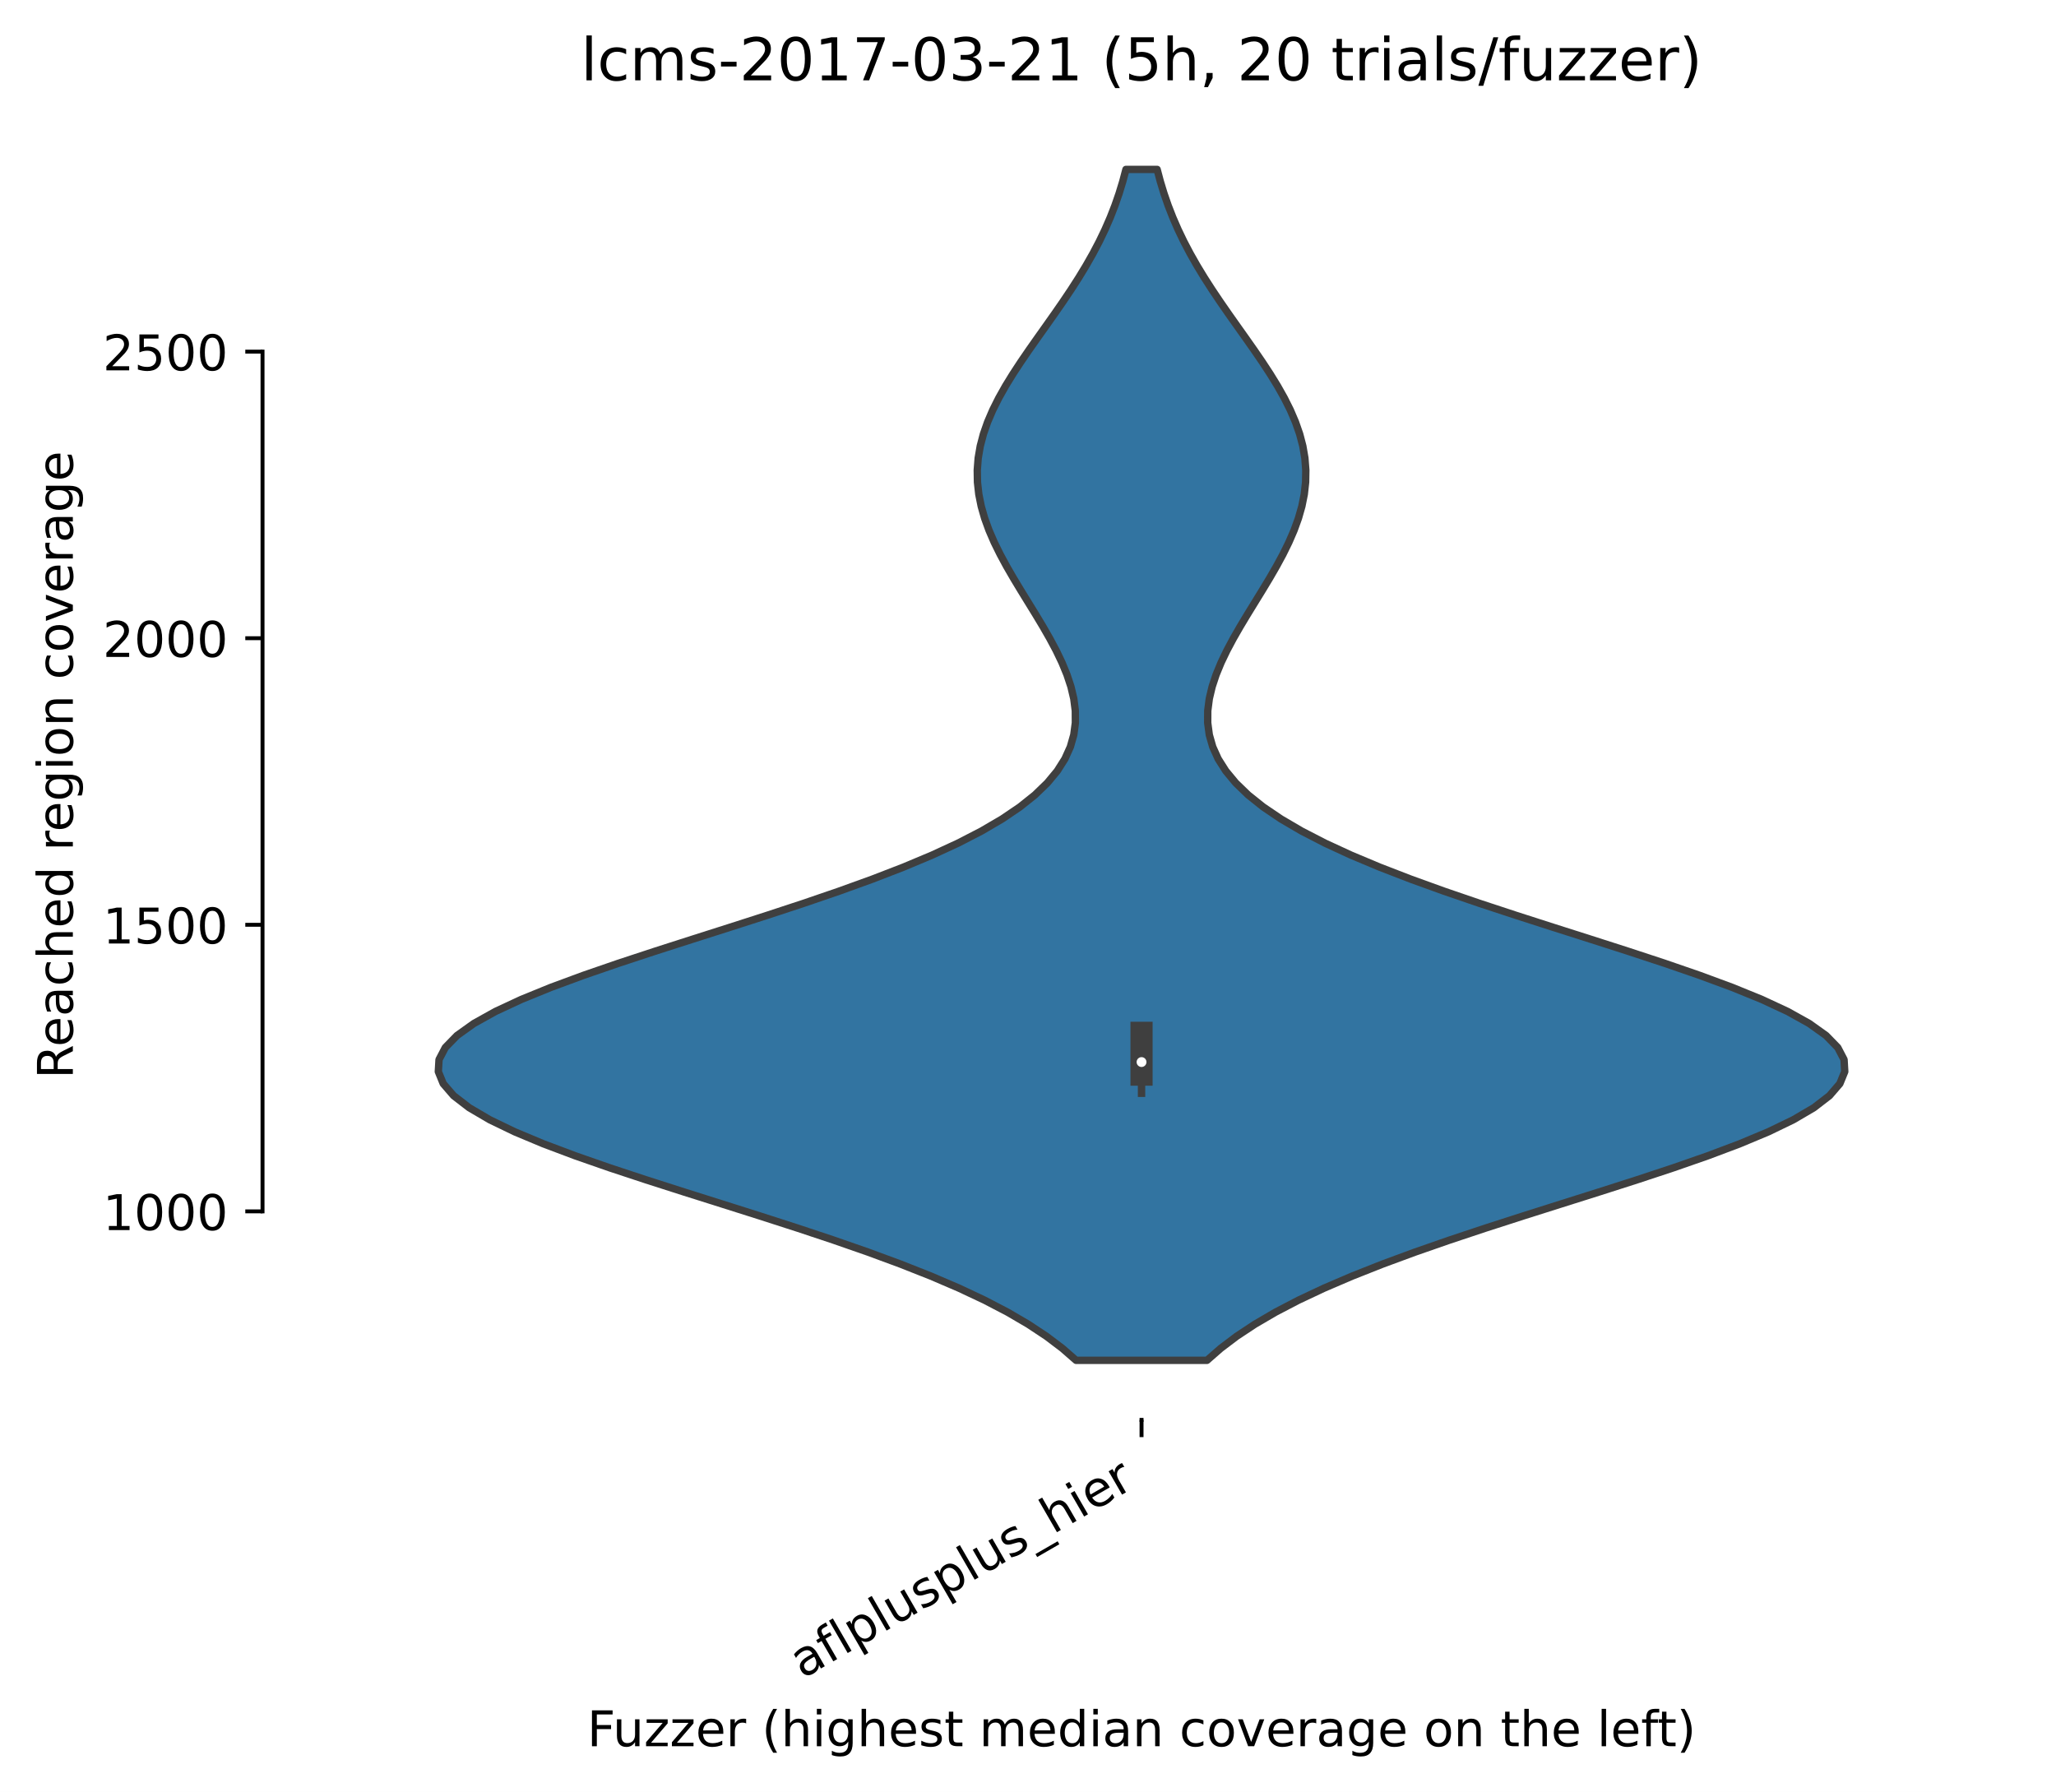
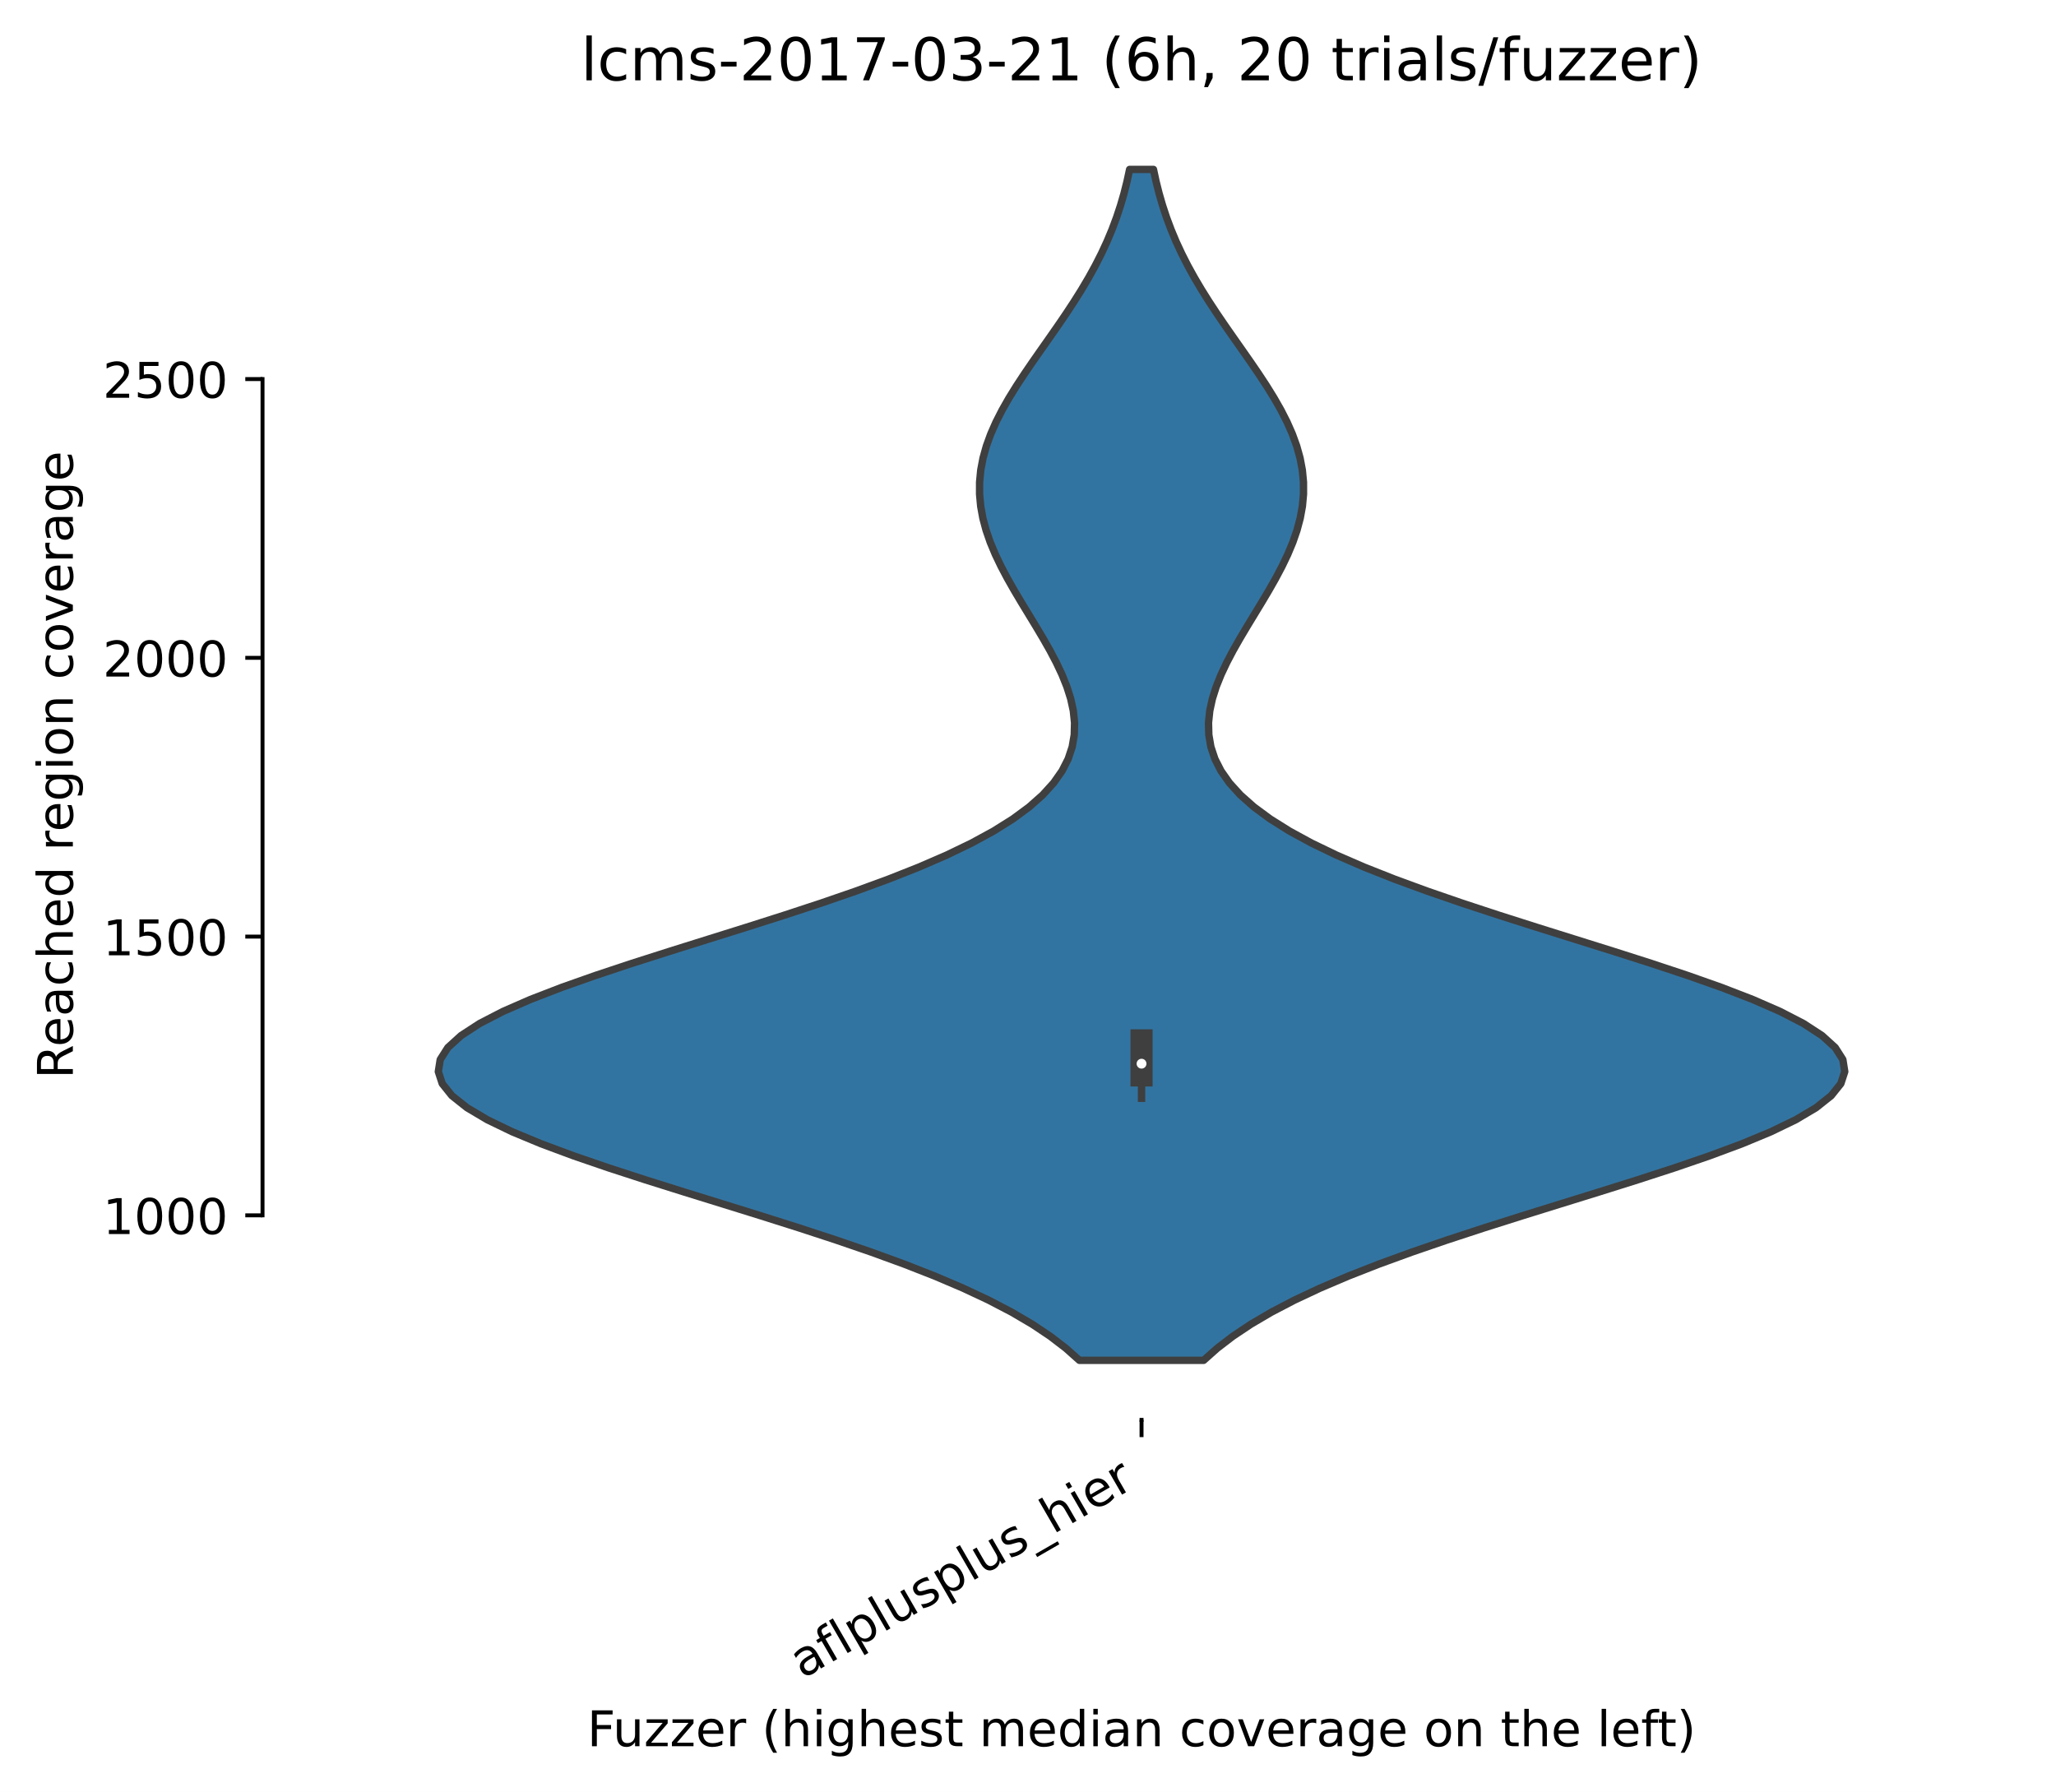
<svg xmlns="http://www.w3.org/2000/svg" xmlns:xlink="http://www.w3.org/1999/xlink" height="364.007pt" version="1.1" viewBox="0 0 417.648 364.007" width="417.648pt">
  <defs>
    <style type="text/css">*{stroke-linecap:butt;stroke-linejoin:round;}</style>
  </defs>
  <g id="figure_1">
    <g id="patch_1">
      <path d="M 0 364.007  L 417.648 364.007  L 417.648 0  L 0 0  z " style="fill:#ffffff;" />
    </g>
    <g id="axes_1">
      <g id="patch_2">
        <path d="M 53.328 288.43  L 410.448 288.43  L 410.448 22.318  L 53.328 22.318  z " style="fill:#ffffff;" />
      </g>
      <g id="PolyCollection_1">
        <defs>
-           <path d="M 245.184 -87.673  L 218.592 -87.673  L 215.795 -90.117  L 212.564 -92.56  L 208.87 -95.004  L 204.688 -97.448  L 200.003 -99.891  L 194.809 -102.335  L 189.113 -104.779  L 182.934 -107.222  L 176.31 -109.666  L 169.292 -112.109  L 161.95 -114.553  L 154.37 -116.997  L 146.652 -119.44  L 138.912 -121.884  L 131.278 -124.328  L 123.884 -126.771  L 116.869 -129.215  L 110.375 -131.659  L 104.536 -134.102  L 99.478 -136.546  L 95.316 -138.989  L 92.144 -141.433  L 90.035 -143.877  L 89.04 -146.32  L 89.182 -148.764  L 90.457 -151.208  L 92.833 -153.651  L 96.255 -156.095  L 100.641 -158.539  L 105.891 -160.982  L 111.886 -163.426  L 118.496 -165.869  L 125.583 -168.313  L 133.003 -170.757  L 140.618 -173.2  L 148.29 -175.644  L 155.892 -178.088  L 163.31 -180.531  L 170.443 -182.975  L 177.204 -185.419  L 183.524 -187.862  L 189.349 -190.306  L 194.642 -192.749  L 199.381 -195.193  L 203.555 -197.637  L 207.166 -200.08  L 210.226 -202.524  L 212.755 -204.968  L 214.778 -207.411  L 216.325 -209.855  L 217.429 -212.299  L 218.125 -214.742  L 218.45 -217.186  L 218.437 -219.629  L 218.124 -222.073  L 217.546 -224.517  L 216.736 -226.96  L 215.728 -229.404  L 214.557 -231.848  L 213.253 -234.291  L 211.851 -236.735  L 210.383 -239.179  L 208.88 -241.622  L 207.376 -244.066  L 205.901 -246.509  L 204.487 -248.953  L 203.165 -251.397  L 201.961 -253.84  L 200.904 -256.284  L 200.016 -258.728  L 199.319 -261.171  L 198.829 -263.615  L 198.559 -266.059  L 198.517 -268.502  L 198.706 -270.946  L 199.125 -273.389  L 199.766 -275.833  L 200.619 -278.277  L 201.667 -280.72  L 202.89 -283.164  L 204.266 -285.608  L 205.768 -288.051  L 207.371 -290.495  L 209.046 -292.939  L 210.764 -295.382  L 212.499 -297.826  L 214.225 -300.269  L 215.92 -302.713  L 217.561 -305.157  L 219.131 -307.6  L 220.616 -310.044  L 222.005 -312.488  L 223.289 -314.931  L 224.464 -317.375  L 225.528 -319.819  L 226.482 -322.262  L 227.329 -324.706  L 228.073 -327.149  L 228.721 -329.593  L 235.055 -329.593  L 235.055 -329.593  L 235.703 -327.149  L 236.447 -324.706  L 237.294 -322.262  L 238.248 -319.819  L 239.312 -317.375  L 240.487 -314.931  L 241.772 -312.488  L 243.16 -310.044  L 244.645 -307.6  L 246.216 -305.157  L 247.857 -302.713  L 249.551 -300.269  L 251.277 -297.826  L 253.012 -295.382  L 254.731 -292.939  L 256.405 -290.495  L 258.008 -288.051  L 259.511 -285.608  L 260.886 -283.164  L 262.11 -280.72  L 263.157 -278.277  L 264.01 -275.833  L 264.651 -273.389  L 265.07 -270.946  L 265.259 -268.502  L 265.217 -266.059  L 264.947 -263.615  L 264.457 -261.171  L 263.76 -258.728  L 262.872 -256.284  L 261.815 -253.84  L 260.612 -251.397  L 259.289 -248.953  L 257.875 -246.509  L 256.4 -244.066  L 254.896 -241.622  L 253.394 -239.179  L 251.925 -236.735  L 250.523 -234.291  L 249.22 -231.848  L 248.048 -229.404  L 247.04 -226.96  L 246.23 -224.517  L 245.652 -222.073  L 245.339 -219.629  L 245.327 -217.186  L 245.651 -214.742  L 246.347 -212.299  L 247.452 -209.855  L 248.999 -207.411  L 251.021 -204.968  L 253.55 -202.524  L 256.61 -200.08  L 260.222 -197.637  L 264.396 -195.193  L 269.134 -192.749  L 274.427 -190.306  L 280.253 -187.862  L 286.572 -185.419  L 293.333 -182.975  L 300.466 -180.531  L 307.884 -178.088  L 315.487 -175.644  L 323.159 -173.2  L 330.773 -170.757  L 338.194 -168.313  L 345.28 -165.869  L 351.89 -163.426  L 357.885 -160.982  L 363.135 -158.539  L 367.521 -156.095  L 370.943 -153.651  L 373.32 -151.208  L 374.594 -148.764  L 374.736 -146.32  L 373.741 -143.877  L 371.633 -141.433  L 368.46 -138.989  L 364.298 -136.546  L 359.241 -134.102  L 353.401 -131.659  L 346.907 -129.215  L 339.892 -126.771  L 332.498 -124.328  L 324.864 -121.884  L 317.124 -119.44  L 309.407 -116.997  L 301.826 -114.553  L 294.484 -112.109  L 287.466 -109.666  L 280.842 -107.222  L 274.664 -104.779  L 268.967 -102.335  L 263.773 -99.891  L 259.088 -97.448  L 254.906 -95.004  L 251.212 -92.56  L 247.982 -90.117  L 245.184 -87.673  z " id="mef8f9fc254" style="stroke:#3f3f3f;stroke-width:1.5;" />
+           <path d="M 244.507 -87.673  L 219.27 -87.673  L 216.527 -90.117  L 213.344 -92.56  L 209.686 -95.004  L 205.526 -97.448  L 200.846 -99.891  L 195.638 -102.335  L 189.906 -104.779  L 183.67 -107.222  L 176.966 -109.666  L 169.848 -112.109  L 162.387 -114.553  L 154.672 -116.997  L 146.812 -119.44  L 138.926 -121.884  L 131.15 -124.328  L 123.627 -126.771  L 116.504 -129.215  L 109.93 -131.659  L 104.047 -134.102  L 98.989 -136.546  L 94.873 -138.989  L 91.798 -141.433  L 89.837 -143.877  L 89.04 -146.32  L 89.425 -148.764  L 90.983 -151.208  L 93.673 -153.651  L 97.43 -156.095  L 102.163 -158.539  L 107.758 -160.982  L 114.085 -163.426  L 121.005 -165.869  L 128.366 -168.313  L 136.02 -170.757  L 143.817 -173.2  L 151.619 -175.644  L 159.294 -178.088  L 166.726 -180.531  L 173.817 -182.975  L 180.482 -185.419  L 186.657 -187.862  L 192.295 -190.306  L 197.363 -192.749  L 201.846 -195.193  L 205.742 -197.637  L 209.058 -200.08  L 211.813 -202.524  L 214.032 -204.968  L 215.747 -207.411  L 216.992 -209.855  L 217.804 -212.299  L 218.221 -214.742  L 218.283 -217.186  L 218.028 -219.629  L 217.494 -222.073  L 216.718 -224.517  L 215.736 -226.96  L 214.584 -229.404  L 213.298 -231.848  L 211.911 -234.291  L 210.458 -236.735  L 208.972 -239.179  L 207.486 -241.622  L 206.033 -244.066  L 204.645 -246.509  L 203.352 -248.953  L 202.182 -251.397  L 201.161 -253.84  L 200.314 -256.284  L 199.659 -258.728  L 199.214 -261.171  L 198.989 -263.615  L 198.992 -266.059  L 199.225 -268.502  L 199.686 -270.946  L 200.366 -273.389  L 201.252 -275.833  L 202.329 -278.277  L 203.576 -280.72  L 204.968 -283.164  L 206.481 -285.608  L 208.087 -288.051  L 209.757 -290.495  L 211.465 -292.939  L 213.183 -295.382  L 214.887 -297.826  L 216.553 -300.269  L 218.162 -302.713  L 219.696 -305.157  L 221.143 -307.6  L 222.491 -310.044  L 223.734 -312.488  L 224.868 -314.931  L 225.892 -317.375  L 226.806 -319.819  L 227.615 -322.262  L 228.324 -324.706  L 228.938 -327.149  L 229.466 -329.593  L 234.31 -329.593  L 234.31 -329.593  L 234.838 -327.149  L 235.453 -324.706  L 236.161 -322.262  L 236.97 -319.819  L 237.885 -317.375  L 238.908 -314.931  L 240.042 -312.488  L 241.285 -310.044  L 242.633 -307.6  L 244.08 -305.157  L 245.614 -302.713  L 247.223 -300.269  L 248.889 -297.826  L 250.593 -295.382  L 252.311 -292.939  L 254.019 -290.495  L 255.69 -288.051  L 257.295 -285.608  L 258.808 -283.164  L 260.201 -280.72  L 261.447 -278.277  L 262.524 -275.833  L 263.411 -273.389  L 264.091 -270.946  L 264.551 -268.502  L 264.784 -266.059  L 264.787 -263.615  L 264.563 -261.171  L 264.117 -258.728  L 263.462 -256.284  L 262.615 -253.84  L 261.594 -251.397  L 260.424 -248.953  L 259.131 -246.509  L 257.743 -244.066  L 256.29 -241.622  L 254.805 -239.179  L 253.319 -236.735  L 251.865 -234.291  L 250.478 -231.848  L 249.192 -229.404  L 248.04 -226.96  L 247.058 -224.517  L 246.282 -222.073  L 245.748 -219.629  L 245.493 -217.186  L 245.555 -214.742  L 245.972 -212.299  L 246.784 -209.855  L 248.029 -207.411  L 249.744 -204.968  L 251.963 -202.524  L 254.718 -200.08  L 258.034 -197.637  L 261.93 -195.193  L 266.413 -192.749  L 271.481 -190.306  L 277.119 -187.862  L 283.294 -185.419  L 289.96 -182.975  L 297.05 -180.531  L 304.483 -178.088  L 312.158 -175.644  L 319.959 -173.2  L 327.756 -170.757  L 335.41 -168.313  L 342.772 -165.869  L 349.691 -163.426  L 356.019 -160.982  L 361.614 -158.539  L 366.346 -156.095  L 370.103 -153.651  L 372.794 -151.208  L 374.351 -148.764  L 374.736 -146.32  L 373.939 -143.877  L 371.978 -141.433  L 368.903 -138.989  L 364.787 -136.546  L 359.729 -134.102  L 353.846 -131.659  L 347.272 -129.215  L 340.149 -126.771  L 332.626 -124.328  L 324.85 -121.884  L 316.965 -119.44  L 309.104 -116.997  L 301.39 -114.553  L 293.929 -112.109  L 286.81 -109.666  L 280.106 -107.222  L 273.871 -104.779  L 268.139 -102.335  L 262.93 -99.891  L 258.25 -97.448  L 254.091 -95.004  L 250.433 -92.56  L 247.249 -90.117  L 244.507 -87.673  z " id="mc2f6740441" style="stroke:#3f3f3f;stroke-width:1.5;" />
        </defs>
-         <g clip-path="url(#pdbff947a57)">
-           <use style="fill:#3274a1;stroke:#3f3f3f;stroke-width:1.5;" x="0" xlink:href="#mef8f9fc254" y="364.007" />
+         <g clip-path="url(#p4bf024d9c6)">
+           <use style="fill:#3274a1;stroke:#3f3f3f;stroke-width:1.5;" x="0" xlink:href="#mc2f6740441" y="364.007" />
        </g>
      </g>
      <g id="matplotlib.axis_1">
        <g id="xtick_1">
          <g id="line2d_1">
            <defs>
-               <path d="M 0 0  L 0 3.5  " id="ma7eb668783" style="stroke:#000000;stroke-width:0.8;" />
+               <path d="M 0 0  L 0 3.5  " id="mfd5c49f288" style="stroke:#000000;stroke-width:0.8;" />
            </defs>
            <g>
-               <use style="stroke:#000000;stroke-width:0.8;" x="231.888" xlink:href="#ma7eb668783" y="288.43" />
+               <use style="stroke:#000000;stroke-width:0.8;" x="231.888" xlink:href="#mfd5c49f288" y="288.43" />
            </g>
          </g>
          <g id="text_1">
            <g transform="translate(163.0266 341.0871)rotate(-30)scale(0.1 -0.1)">
              <defs>
                <path d="M 34.281 27.484  Q 23.391 27.484 19.188 25  Q 14.984 22.516 14.984 16.5  Q 14.984 11.719 18.141 8.906  Q 21.297 6.109 26.703 6.109  Q 34.188 6.109 38.703 11.406  Q 43.219 16.703 43.219 25.484  L 43.219 27.484  z M 52.203 31.203  L 52.203 0  L 43.219 0  L 43.219 8.297  Q 40.141 3.328 35.547 0.953  Q 30.953 -1.422 24.312 -1.422  Q 15.922 -1.422 10.953 3.297  Q 6 8.016 6 15.922  Q 6 25.141 12.172 29.828  Q 18.359 34.516 30.609 34.516  L 43.219 34.516  L 43.219 35.406  Q 43.219 41.609 39.141 45  Q 35.062 48.391 27.688 48.391  Q 23 48.391 18.547 47.266  Q 14.109 46.141 10.016 43.891  L 10.016 52.203  Q 14.938 54.109 19.578 55.047  Q 24.219 56 28.609 56  Q 40.484 56 46.344 49.844  Q 52.203 43.703 52.203 31.203  z " id="DejaVuSans-97" />
                <path d="M 37.109 75.984  L 37.109 68.5  L 28.516 68.5  Q 23.688 68.5 21.797 66.547  Q 19.922 64.594 19.922 59.516  L 19.922 54.688  L 34.719 54.688  L 34.719 47.703  L 19.922 47.703  L 19.922 0  L 10.891 0  L 10.891 47.703  L 2.297 47.703  L 2.297 54.688  L 10.891 54.688  L 10.891 58.5  Q 10.891 67.625 15.141 71.797  Q 19.391 75.984 28.609 75.984  z " id="DejaVuSans-102" />
                <path d="M 9.422 75.984  L 18.406 75.984  L 18.406 0  L 9.422 0  z " id="DejaVuSans-108" />
                <path d="M 18.109 8.203  L 18.109 -20.797  L 9.078 -20.797  L 9.078 54.688  L 18.109 54.688  L 18.109 46.391  Q 20.953 51.266 25.266 53.625  Q 29.594 56 35.594 56  Q 45.562 56 51.781 48.094  Q 58.016 40.188 58.016 27.297  Q 58.016 14.406 51.781 6.484  Q 45.562 -1.422 35.594 -1.422  Q 29.594 -1.422 25.266 0.953  Q 20.953 3.328 18.109 8.203  z M 48.688 27.297  Q 48.688 37.203 44.609 42.844  Q 40.531 48.484 33.406 48.484  Q 26.266 48.484 22.188 42.844  Q 18.109 37.203 18.109 27.297  Q 18.109 17.391 22.188 11.75  Q 26.266 6.109 33.406 6.109  Q 40.531 6.109 44.609 11.75  Q 48.688 17.391 48.688 27.297  z " id="DejaVuSans-112" />
                <path d="M 8.5 21.578  L 8.5 54.688  L 17.484 54.688  L 17.484 21.922  Q 17.484 14.156 20.5 10.266  Q 23.531 6.391 29.594 6.391  Q 36.859 6.391 41.078 11.031  Q 45.312 15.672 45.312 23.688  L 45.312 54.688  L 54.297 54.688  L 54.297 0  L 45.312 0  L 45.312 8.406  Q 42.047 3.422 37.719 1  Q 33.406 -1.422 27.688 -1.422  Q 18.266 -1.422 13.375 4.438  Q 8.5 10.297 8.5 21.578  z M 31.109 56  z " id="DejaVuSans-117" />
                <path d="M 44.281 53.078  L 44.281 44.578  Q 40.484 46.531 36.375 47.5  Q 32.281 48.484 27.875 48.484  Q 21.188 48.484 17.844 46.438  Q 14.5 44.391 14.5 40.281  Q 14.5 37.156 16.891 35.375  Q 19.281 33.594 26.516 31.984  L 29.594 31.297  Q 39.156 29.25 43.188 25.516  Q 47.219 21.781 47.219 15.094  Q 47.219 7.469 41.188 3.016  Q 35.156 -1.422 24.609 -1.422  Q 20.219 -1.422 15.453 -0.562  Q 10.688 0.297 5.422 2  L 5.422 11.281  Q 10.406 8.688 15.234 7.391  Q 20.062 6.109 24.812 6.109  Q 31.156 6.109 34.562 8.281  Q 37.984 10.453 37.984 14.406  Q 37.984 18.062 35.516 20.016  Q 33.062 21.969 24.703 23.781  L 21.578 24.516  Q 13.234 26.266 9.516 29.906  Q 5.812 33.547 5.812 39.891  Q 5.812 47.609 11.281 51.797  Q 16.75 56 26.812 56  Q 31.781 56 36.172 55.266  Q 40.578 54.547 44.281 53.078  z " id="DejaVuSans-115" />
                <path d="M 50.984 -16.609  L 50.984 -23.578  L -0.984 -23.578  L -0.984 -16.609  z " id="DejaVuSans-95" />
                <path d="M 54.891 33.016  L 54.891 0  L 45.906 0  L 45.906 32.719  Q 45.906 40.484 42.875 44.328  Q 39.844 48.188 33.797 48.188  Q 26.516 48.188 22.312 43.547  Q 18.109 38.922 18.109 30.906  L 18.109 0  L 9.078 0  L 9.078 75.984  L 18.109 75.984  L 18.109 46.188  Q 21.344 51.125 25.703 53.562  Q 30.078 56 35.797 56  Q 45.219 56 50.047 50.172  Q 54.891 44.344 54.891 33.016  z " id="DejaVuSans-104" />
                <path d="M 9.422 54.688  L 18.406 54.688  L 18.406 0  L 9.422 0  z M 9.422 75.984  L 18.406 75.984  L 18.406 64.594  L 9.422 64.594  z " id="DejaVuSans-105" />
                <path d="M 56.203 29.594  L 56.203 25.203  L 14.891 25.203  Q 15.484 15.922 20.484 11.062  Q 25.484 6.203 34.422 6.203  Q 39.594 6.203 44.453 7.469  Q 49.312 8.734 54.109 11.281  L 54.109 2.781  Q 49.266 0.734 44.188 -0.344  Q 39.109 -1.422 33.891 -1.422  Q 20.797 -1.422 13.156 6.188  Q 5.516 13.812 5.516 26.812  Q 5.516 40.234 12.766 48.109  Q 20.016 56 32.328 56  Q 43.359 56 49.781 48.891  Q 56.203 41.797 56.203 29.594  z M 47.219 32.234  Q 47.125 39.594 43.094 43.984  Q 39.062 48.391 32.422 48.391  Q 24.906 48.391 20.391 44.141  Q 15.875 39.891 15.188 32.172  z " id="DejaVuSans-101" />
                <path d="M 41.109 46.297  Q 39.594 47.172 37.812 47.578  Q 36.031 48 33.891 48  Q 26.266 48 22.188 43.047  Q 18.109 38.094 18.109 28.812  L 18.109 0  L 9.078 0  L 9.078 54.688  L 18.109 54.688  L 18.109 46.188  Q 20.953 51.172 25.484 53.578  Q 30.031 56 36.531 56  Q 37.453 56 38.578 55.875  Q 39.703 55.766 41.062 55.516  z " id="DejaVuSans-114" />
              </defs>
              <use xlink:href="#DejaVuSans-97" />
              <use x="61.279" xlink:href="#DejaVuSans-102" />
              <use x="96.484" xlink:href="#DejaVuSans-108" />
              <use x="124.268" xlink:href="#DejaVuSans-112" />
              <use x="187.744" xlink:href="#DejaVuSans-108" />
              <use x="215.527" xlink:href="#DejaVuSans-117" />
              <use x="278.906" xlink:href="#DejaVuSans-115" />
              <use x="331.006" xlink:href="#DejaVuSans-112" />
              <use x="394.482" xlink:href="#DejaVuSans-108" />
              <use x="422.266" xlink:href="#DejaVuSans-117" />
              <use x="485.645" xlink:href="#DejaVuSans-115" />
              <use x="537.744" xlink:href="#DejaVuSans-95" />
              <use x="587.744" xlink:href="#DejaVuSans-104" />
              <use x="651.123" xlink:href="#DejaVuSans-105" />
              <use x="678.906" xlink:href="#DejaVuSans-101" />
              <use x="740.43" xlink:href="#DejaVuSans-114" />
            </g>
          </g>
        </g>
        <g id="text_2">
          <g transform="translate(119.2702 354.7275)scale(0.1 -0.1)">
            <defs>
              <path d="M 9.812 72.906  L 51.703 72.906  L 51.703 64.594  L 19.672 64.594  L 19.672 43.109  L 48.578 43.109  L 48.578 34.812  L 19.672 34.812  L 19.672 0  L 9.812 0  z " id="DejaVuSans-70" />
              <path d="M 5.516 54.688  L 48.188 54.688  L 48.188 46.484  L 14.406 7.172  L 48.188 7.172  L 48.188 0  L 4.297 0  L 4.297 8.203  L 38.094 47.516  L 5.516 47.516  z " id="DejaVuSans-122" />
              <path id="DejaVuSans-32" />
              <path d="M 31 75.875  Q 24.469 64.656 21.281 53.656  Q 18.109 42.672 18.109 31.391  Q 18.109 20.125 21.312 9.062  Q 24.516 -2 31 -13.188  L 23.188 -13.188  Q 15.875 -1.703 12.234 9.375  Q 8.594 20.453 8.594 31.391  Q 8.594 42.281 12.203 53.312  Q 15.828 64.359 23.188 75.875  z " id="DejaVuSans-40" />
              <path d="M 45.406 27.984  Q 45.406 37.75 41.375 43.109  Q 37.359 48.484 30.078 48.484  Q 22.859 48.484 18.828 43.109  Q 14.797 37.75 14.797 27.984  Q 14.797 18.266 18.828 12.891  Q 22.859 7.516 30.078 7.516  Q 37.359 7.516 41.375 12.891  Q 45.406 18.266 45.406 27.984  z M 54.391 6.781  Q 54.391 -7.172 48.188 -13.984  Q 42 -20.797 29.203 -20.797  Q 24.469 -20.797 20.266 -20.094  Q 16.062 -19.391 12.109 -17.922  L 12.109 -9.188  Q 16.062 -11.328 19.922 -12.344  Q 23.781 -13.375 27.781 -13.375  Q 36.625 -13.375 41.016 -8.766  Q 45.406 -4.156 45.406 5.172  L 45.406 9.625  Q 42.625 4.781 38.281 2.391  Q 33.938 0 27.875 0  Q 17.828 0 11.672 7.656  Q 5.516 15.328 5.516 27.984  Q 5.516 40.672 11.672 48.328  Q 17.828 56 27.875 56  Q 33.938 56 38.281 53.609  Q 42.625 51.219 45.406 46.391  L 45.406 54.688  L 54.391 54.688  z " id="DejaVuSans-103" />
              <path d="M 18.312 70.219  L 18.312 54.688  L 36.812 54.688  L 36.812 47.703  L 18.312 47.703  L 18.312 18.016  Q 18.312 11.328 20.141 9.422  Q 21.969 7.516 27.594 7.516  L 36.812 7.516  L 36.812 0  L 27.594 0  Q 17.188 0 13.234 3.875  Q 9.281 7.766 9.281 18.016  L 9.281 47.703  L 2.688 47.703  L 2.688 54.688  L 9.281 54.688  L 9.281 70.219  z " id="DejaVuSans-116" />
              <path d="M 52 44.188  Q 55.375 50.25 60.062 53.125  Q 64.75 56 71.094 56  Q 79.641 56 84.281 50.016  Q 88.922 44.047 88.922 33.016  L 88.922 0  L 79.891 0  L 79.891 32.719  Q 79.891 40.578 77.094 44.375  Q 74.312 48.188 68.609 48.188  Q 61.625 48.188 57.562 43.547  Q 53.516 38.922 53.516 30.906  L 53.516 0  L 44.484 0  L 44.484 32.719  Q 44.484 40.625 41.703 44.406  Q 38.922 48.188 33.109 48.188  Q 26.219 48.188 22.156 43.531  Q 18.109 38.875 18.109 30.906  L 18.109 0  L 9.078 0  L 9.078 54.688  L 18.109 54.688  L 18.109 46.188  Q 21.188 51.219 25.484 53.609  Q 29.781 56 35.688 56  Q 41.656 56 45.828 52.969  Q 50 49.953 52 44.188  z " id="DejaVuSans-109" />
              <path d="M 45.406 46.391  L 45.406 75.984  L 54.391 75.984  L 54.391 0  L 45.406 0  L 45.406 8.203  Q 42.578 3.328 38.25 0.953  Q 33.938 -1.422 27.875 -1.422  Q 17.969 -1.422 11.734 6.484  Q 5.516 14.406 5.516 27.297  Q 5.516 40.188 11.734 48.094  Q 17.969 56 27.875 56  Q 33.938 56 38.25 53.625  Q 42.578 51.266 45.406 46.391  z M 14.797 27.297  Q 14.797 17.391 18.875 11.75  Q 22.953 6.109 30.078 6.109  Q 37.203 6.109 41.297 11.75  Q 45.406 17.391 45.406 27.297  Q 45.406 37.203 41.297 42.844  Q 37.203 48.484 30.078 48.484  Q 22.953 48.484 18.875 42.844  Q 14.797 37.203 14.797 27.297  z " id="DejaVuSans-100" />
              <path d="M 54.891 33.016  L 54.891 0  L 45.906 0  L 45.906 32.719  Q 45.906 40.484 42.875 44.328  Q 39.844 48.188 33.797 48.188  Q 26.516 48.188 22.312 43.547  Q 18.109 38.922 18.109 30.906  L 18.109 0  L 9.078 0  L 9.078 54.688  L 18.109 54.688  L 18.109 46.188  Q 21.344 51.125 25.703 53.562  Q 30.078 56 35.797 56  Q 45.219 56 50.047 50.172  Q 54.891 44.344 54.891 33.016  z " id="DejaVuSans-110" />
              <path d="M 48.781 52.594  L 48.781 44.188  Q 44.969 46.297 41.141 47.344  Q 37.312 48.391 33.406 48.391  Q 24.656 48.391 19.812 42.844  Q 14.984 37.312 14.984 27.297  Q 14.984 17.281 19.812 11.734  Q 24.656 6.203 33.406 6.203  Q 37.312 6.203 41.141 7.25  Q 44.969 8.297 48.781 10.406  L 48.781 2.094  Q 45.016 0.344 40.984 -0.531  Q 36.969 -1.422 32.422 -1.422  Q 20.062 -1.422 12.781 6.344  Q 5.516 14.109 5.516 27.297  Q 5.516 40.672 12.859 48.328  Q 20.219 56 33.016 56  Q 37.156 56 41.109 55.141  Q 45.062 54.297 48.781 52.594  z " id="DejaVuSans-99" />
              <path d="M 30.609 48.391  Q 23.391 48.391 19.188 42.75  Q 14.984 37.109 14.984 27.297  Q 14.984 17.484 19.156 11.844  Q 23.344 6.203 30.609 6.203  Q 37.797 6.203 41.984 11.859  Q 46.188 17.531 46.188 27.297  Q 46.188 37.016 41.984 42.703  Q 37.797 48.391 30.609 48.391  z M 30.609 56  Q 42.328 56 49.016 48.375  Q 55.719 40.766 55.719 27.297  Q 55.719 13.875 49.016 6.219  Q 42.328 -1.422 30.609 -1.422  Q 18.844 -1.422 12.172 6.219  Q 5.516 13.875 5.516 27.297  Q 5.516 40.766 12.172 48.375  Q 18.844 56 30.609 56  z " id="DejaVuSans-111" />
              <path d="M 2.984 54.688  L 12.5 54.688  L 29.594 8.797  L 46.688 54.688  L 56.203 54.688  L 35.688 0  L 23.484 0  z " id="DejaVuSans-118" />
              <path d="M 8.016 75.875  L 15.828 75.875  Q 23.141 64.359 26.781 53.312  Q 30.422 42.281 30.422 31.391  Q 30.422 20.453 26.781 9.375  Q 23.141 -1.703 15.828 -13.188  L 8.016 -13.188  Q 14.5 -2 17.703 9.062  Q 20.906 20.125 20.906 31.391  Q 20.906 42.672 17.703 53.656  Q 14.5 64.656 8.016 75.875  z " id="DejaVuSans-41" />
            </defs>
            <use xlink:href="#DejaVuSans-70" />
            <use x="52.02" xlink:href="#DejaVuSans-117" />
            <use x="115.398" xlink:href="#DejaVuSans-122" />
            <use x="167.889" xlink:href="#DejaVuSans-122" />
            <use x="220.379" xlink:href="#DejaVuSans-101" />
            <use x="281.902" xlink:href="#DejaVuSans-114" />
            <use x="323.016" xlink:href="#DejaVuSans-32" />
            <use x="354.803" xlink:href="#DejaVuSans-40" />
            <use x="393.816" xlink:href="#DejaVuSans-104" />
            <use x="457.195" xlink:href="#DejaVuSans-105" />
            <use x="484.979" xlink:href="#DejaVuSans-103" />
            <use x="548.455" xlink:href="#DejaVuSans-104" />
            <use x="611.834" xlink:href="#DejaVuSans-101" />
            <use x="673.357" xlink:href="#DejaVuSans-115" />
            <use x="725.457" xlink:href="#DejaVuSans-116" />
            <use x="764.666" xlink:href="#DejaVuSans-32" />
            <use x="796.453" xlink:href="#DejaVuSans-109" />
            <use x="893.865" xlink:href="#DejaVuSans-101" />
            <use x="955.389" xlink:href="#DejaVuSans-100" />
            <use x="1018.865" xlink:href="#DejaVuSans-105" />
            <use x="1046.648" xlink:href="#DejaVuSans-97" />
            <use x="1107.928" xlink:href="#DejaVuSans-110" />
            <use x="1171.307" xlink:href="#DejaVuSans-32" />
            <use x="1203.094" xlink:href="#DejaVuSans-99" />
            <use x="1258.074" xlink:href="#DejaVuSans-111" />
            <use x="1319.256" xlink:href="#DejaVuSans-118" />
            <use x="1378.436" xlink:href="#DejaVuSans-101" />
            <use x="1439.959" xlink:href="#DejaVuSans-114" />
            <use x="1481.072" xlink:href="#DejaVuSans-97" />
            <use x="1542.352" xlink:href="#DejaVuSans-103" />
            <use x="1605.828" xlink:href="#DejaVuSans-101" />
            <use x="1667.352" xlink:href="#DejaVuSans-32" />
            <use x="1699.139" xlink:href="#DejaVuSans-111" />
            <use x="1760.32" xlink:href="#DejaVuSans-110" />
            <use x="1823.699" xlink:href="#DejaVuSans-32" />
            <use x="1855.486" xlink:href="#DejaVuSans-116" />
            <use x="1894.695" xlink:href="#DejaVuSans-104" />
            <use x="1958.074" xlink:href="#DejaVuSans-101" />
            <use x="2019.598" xlink:href="#DejaVuSans-32" />
            <use x="2051.385" xlink:href="#DejaVuSans-108" />
            <use x="2079.168" xlink:href="#DejaVuSans-101" />
            <use x="2140.691" xlink:href="#DejaVuSans-102" />
            <use x="2174.146" xlink:href="#DejaVuSans-116" />
            <use x="2213.355" xlink:href="#DejaVuSans-41" />
          </g>
        </g>
      </g>
      <g id="matplotlib.axis_2">
        <g id="ytick_1">
          <g id="line2d_2">
            <defs>
-               <path d="M 0 0  L -3.5 0  " id="m888f1e509d" style="stroke:#000000;stroke-width:0.8;" />
+               <path d="M 0 0  L -3.5 0  " id="mb2707923ad" style="stroke:#000000;stroke-width:0.8;" />
            </defs>
            <g>
-               <use style="stroke:#000000;stroke-width:0.8;" x="53.328" xlink:href="#m888f1e509d" y="246.073" />
+               <use style="stroke:#000000;stroke-width:0.8;" x="53.328" xlink:href="#mb2707923ad" y="246.878" />
            </g>
          </g>
          <g id="text_3">
-             <g transform="translate(20.87813 249.8719)scale(0.1 -0.1)">
+             <g transform="translate(20.87813 250.6774)scale(0.1 -0.1)">
              <defs>
                <path d="M 12.406 8.297  L 28.516 8.297  L 28.516 63.922  L 10.984 60.406  L 10.984 69.391  L 28.422 72.906  L 38.281 72.906  L 38.281 8.297  L 54.391 8.297  L 54.391 0  L 12.406 0  z " id="DejaVuSans-49" />
                <path d="M 31.781 66.406  Q 24.172 66.406 20.328 58.906  Q 16.5 51.422 16.5 36.375  Q 16.5 21.391 20.328 13.891  Q 24.172 6.391 31.781 6.391  Q 39.453 6.391 43.281 13.891  Q 47.125 21.391 47.125 36.375  Q 47.125 51.422 43.281 58.906  Q 39.453 66.406 31.781 66.406  z M 31.781 74.219  Q 44.047 74.219 50.516 64.516  Q 56.984 54.828 56.984 36.375  Q 56.984 17.969 50.516 8.266  Q 44.047 -1.422 31.781 -1.422  Q 19.531 -1.422 13.062 8.266  Q 6.594 17.969 6.594 36.375  Q 6.594 54.828 13.062 64.516  Q 19.531 74.219 31.781 74.219  z " id="DejaVuSans-48" />
              </defs>
              <use xlink:href="#DejaVuSans-49" />
              <use x="63.623" xlink:href="#DejaVuSans-48" />
              <use x="127.246" xlink:href="#DejaVuSans-48" />
              <use x="190.869" xlink:href="#DejaVuSans-48" />
            </g>
          </g>
        </g>
        <g id="ytick_2">
          <g id="line2d_3">
            <g>
-               <use style="stroke:#000000;stroke-width:0.8;" x="53.328" xlink:href="#m888f1e509d" y="187.858" />
+               <use style="stroke:#000000;stroke-width:0.8;" x="53.328" xlink:href="#mb2707923ad" y="190.254" />
            </g>
          </g>
          <g id="text_4">
-             <g transform="translate(20.87813 191.6572)scale(0.1 -0.1)">
+             <g transform="translate(20.87813 194.0536)scale(0.1 -0.1)">
              <defs>
                <path d="M 10.797 72.906  L 49.516 72.906  L 49.516 64.594  L 19.828 64.594  L 19.828 46.734  Q 21.969 47.469 24.109 47.828  Q 26.266 48.188 28.422 48.188  Q 40.625 48.188 47.75 41.5  Q 54.891 34.812 54.891 23.391  Q 54.891 11.625 47.562 5.094  Q 40.234 -1.422 26.906 -1.422  Q 22.312 -1.422 17.547 -0.641  Q 12.797 0.141 7.719 1.703  L 7.719 11.625  Q 12.109 9.234 16.797 8.062  Q 21.484 6.891 26.703 6.891  Q 35.156 6.891 40.078 11.328  Q 45.016 15.766 45.016 23.391  Q 45.016 31 40.078 35.438  Q 35.156 39.891 26.703 39.891  Q 22.75 39.891 18.812 39.016  Q 14.891 38.141 10.797 36.281  z " id="DejaVuSans-53" />
              </defs>
              <use xlink:href="#DejaVuSans-49" />
              <use x="63.623" xlink:href="#DejaVuSans-53" />
              <use x="127.246" xlink:href="#DejaVuSans-48" />
              <use x="190.869" xlink:href="#DejaVuSans-48" />
            </g>
          </g>
        </g>
        <g id="ytick_3">
          <g id="line2d_4">
            <g>
-               <use style="stroke:#000000;stroke-width:0.8;" x="53.328" xlink:href="#m888f1e509d" y="129.643" />
+               <use style="stroke:#000000;stroke-width:0.8;" x="53.328" xlink:href="#mb2707923ad" y="133.631" />
            </g>
          </g>
          <g id="text_5">
-             <g transform="translate(20.87813 133.4424)scale(0.1 -0.1)">
+             <g transform="translate(20.87813 137.4298)scale(0.1 -0.1)">
              <defs>
                <path d="M 19.188 8.297  L 53.609 8.297  L 53.609 0  L 7.328 0  L 7.328 8.297  Q 12.938 14.109 22.625 23.891  Q 32.328 33.688 34.812 36.531  Q 39.547 41.844 41.422 45.531  Q 43.312 49.219 43.312 52.781  Q 43.312 58.594 39.234 62.25  Q 35.156 65.922 28.609 65.922  Q 23.969 65.922 18.812 64.312  Q 13.672 62.703 7.812 59.422  L 7.812 69.391  Q 13.766 71.781 18.938 73  Q 24.125 74.219 28.422 74.219  Q 39.75 74.219 46.484 68.547  Q 53.219 62.891 53.219 53.422  Q 53.219 48.922 51.531 44.891  Q 49.859 40.875 45.406 35.406  Q 44.188 33.984 37.641 27.219  Q 31.109 20.453 19.188 8.297  z " id="DejaVuSans-50" />
              </defs>
              <use xlink:href="#DejaVuSans-50" />
              <use x="63.623" xlink:href="#DejaVuSans-48" />
              <use x="127.246" xlink:href="#DejaVuSans-48" />
              <use x="190.869" xlink:href="#DejaVuSans-48" />
            </g>
          </g>
        </g>
        <g id="ytick_4">
          <g id="line2d_5">
            <g>
-               <use style="stroke:#000000;stroke-width:0.8;" x="53.328" xlink:href="#m888f1e509d" y="71.428" />
+               <use style="stroke:#000000;stroke-width:0.8;" x="53.328" xlink:href="#mb2707923ad" y="77.007" />
            </g>
          </g>
          <g id="text_6">
-             <g transform="translate(20.87813 75.22769)scale(0.1 -0.1)">
+             <g transform="translate(20.87813 80.80604)scale(0.1 -0.1)">
              <use xlink:href="#DejaVuSans-50" />
              <use x="63.623" xlink:href="#DejaVuSans-53" />
              <use x="127.246" xlink:href="#DejaVuSans-48" />
              <use x="190.869" xlink:href="#DejaVuSans-48" />
            </g>
          </g>
        </g>
        <g id="text_7">
          <g transform="translate(14.79844 219.1366)rotate(-90)scale(0.1 -0.1)">
            <defs>
              <path d="M 44.391 34.188  Q 47.562 33.109 50.562 29.594  Q 53.562 26.078 56.594 19.922  L 66.609 0  L 56 0  L 46.688 18.703  Q 43.062 26.031 39.672 28.422  Q 36.281 30.812 30.422 30.812  L 19.672 30.812  L 19.672 0  L 9.812 0  L 9.812 72.906  L 32.078 72.906  Q 44.578 72.906 50.734 67.672  Q 56.891 62.453 56.891 51.906  Q 56.891 45.016 53.688 40.469  Q 50.484 35.938 44.391 34.188  z M 19.672 64.797  L 19.672 38.922  L 32.078 38.922  Q 39.203 38.922 42.844 42.219  Q 46.484 45.516 46.484 51.906  Q 46.484 58.297 42.844 61.547  Q 39.203 64.797 32.078 64.797  z " id="DejaVuSans-82" />
            </defs>
            <use xlink:href="#DejaVuSans-82" />
            <use x="64.982" xlink:href="#DejaVuSans-101" />
            <use x="126.506" xlink:href="#DejaVuSans-97" />
            <use x="187.785" xlink:href="#DejaVuSans-99" />
            <use x="242.766" xlink:href="#DejaVuSans-104" />
            <use x="306.145" xlink:href="#DejaVuSans-101" />
            <use x="367.668" xlink:href="#DejaVuSans-100" />
            <use x="431.145" xlink:href="#DejaVuSans-32" />
            <use x="462.932" xlink:href="#DejaVuSans-114" />
            <use x="501.795" xlink:href="#DejaVuSans-101" />
            <use x="563.318" xlink:href="#DejaVuSans-103" />
            <use x="626.795" xlink:href="#DejaVuSans-105" />
            <use x="654.578" xlink:href="#DejaVuSans-111" />
            <use x="715.76" xlink:href="#DejaVuSans-110" />
            <use x="779.139" xlink:href="#DejaVuSans-32" />
            <use x="810.926" xlink:href="#DejaVuSans-99" />
            <use x="865.906" xlink:href="#DejaVuSans-111" />
            <use x="927.088" xlink:href="#DejaVuSans-118" />
            <use x="986.268" xlink:href="#DejaVuSans-101" />
            <use x="1047.791" xlink:href="#DejaVuSans-114" />
            <use x="1088.904" xlink:href="#DejaVuSans-97" />
            <use x="1150.184" xlink:href="#DejaVuSans-103" />
            <use x="1213.66" xlink:href="#DejaVuSans-101" />
          </g>
        </g>
      </g>
      <g id="line2d_6">
-         <path clip-path="url(#pdbff947a57)" d="M 231.888 222.088  L 231.888 209.63  " style="fill:none;stroke:#3f3f3f;stroke-linecap:square;stroke-width:1.5;" />
+         <path clip-path="url(#p4bf024d9c6)" d="M 231.888 223.096  L 231.888 211.092  " style="fill:none;stroke:#3f3f3f;stroke-linecap:square;stroke-width:1.5;" />
      </g>
      <g id="line2d_7">
-         <path clip-path="url(#pdbff947a57)" d="M 231.888 218.304  L 231.888 209.805  " style="fill:none;stroke:#3f3f3f;stroke-linecap:square;stroke-width:4.5;" />
+         <path clip-path="url(#p4bf024d9c6)" d="M 231.888 218.453  L 231.888 211.347  " style="fill:none;stroke:#3f3f3f;stroke-linecap:square;stroke-width:4.5;" />
      </g>
      <g id="patch_3">
-         <path d="M 53.328 246.073  L 53.328 71.428  " style="fill:none;stroke:#000000;stroke-linecap:square;stroke-linejoin:miter;stroke-width:0.8;" />
+         <path d="M 53.328 246.878  L 53.328 77.007  " style="fill:none;stroke:#000000;stroke-linecap:square;stroke-linejoin:miter;stroke-width:0.8;" />
      </g>
      <g id="patch_4">
        <path d="M 231.888 288.43  L 231.888 288.43  " style="fill:none;stroke:#000000;stroke-linecap:square;stroke-linejoin:miter;stroke-width:0.8;" />
      </g>
      <g id="PathCollection_1">
        <defs>
-           <path d="M 0 1.5  C 0.398 1.5 0.779 1.342 1.061 1.061  C 1.342 0.779 1.5 0.398 1.5 0  C 1.5 -0.398 1.342 -0.779 1.061 -1.061  C 0.779 -1.342 0.398 -1.5 0 -1.5  C -0.398 -1.5 -0.779 -1.342 -1.061 -1.061  C -1.342 -0.779 -1.5 -0.398 -1.5 0  C -1.5 0.398 -1.342 0.779 -1.061 1.061  C -0.779 1.342 -0.398 1.5 0 1.5  z " id="md3779affe5" style="stroke:#3f3f3f;" />
+           <path d="M 0 1.5  C 0.398 1.5 0.779 1.342 1.061 1.061  C 1.342 0.779 1.5 0.398 1.5 0  C 1.5 -0.398 1.342 -0.779 1.061 -1.061  C 0.779 -1.342 0.398 -1.5 0 -1.5  C -0.398 -1.5 -0.779 -1.342 -1.061 -1.061  C -1.342 -0.779 -1.5 -0.398 -1.5 0  C -1.5 0.398 -1.342 0.779 -1.061 1.061  C -0.779 1.342 -0.398 1.5 0 1.5  z " id="m1b1f1c85ff" style="stroke:#3f3f3f;" />
        </defs>
-         <g clip-path="url(#pdbff947a57)">
-           <use style="fill:#ffffff;stroke:#3f3f3f;" x="231.888" xlink:href="#md3779affe5" y="215.743" />
+         <g clip-path="url(#p4bf024d9c6)">
+           <use style="fill:#ffffff;stroke:#3f3f3f;" x="231.888" xlink:href="#m1b1f1c85ff" y="216.075" />
        </g>
      </g>
      <g id="text_8">
        <g transform="translate(118.0062 16.31812)scale(0.12 -0.12)">
          <defs>
            <path d="M 4.891 31.391  L 31.203 31.391  L 31.203 23.391  L 4.891 23.391  z " id="DejaVuSans-45" />
            <path d="M 8.203 72.906  L 55.078 72.906  L 55.078 68.703  L 28.609 0  L 18.312 0  L 43.219 64.594  L 8.203 64.594  z " id="DejaVuSans-55" />
            <path d="M 40.578 39.312  Q 47.656 37.797 51.625 33  Q 55.609 28.219 55.609 21.188  Q 55.609 10.406 48.188 4.484  Q 40.766 -1.422 27.094 -1.422  Q 22.516 -1.422 17.656 -0.516  Q 12.797 0.391 7.625 2.203  L 7.625 11.719  Q 11.719 9.328 16.594 8.109  Q 21.484 6.891 26.812 6.891  Q 36.078 6.891 40.938 10.547  Q 45.797 14.203 45.797 21.188  Q 45.797 27.641 41.281 31.266  Q 36.766 34.906 28.719 34.906  L 20.219 34.906  L 20.219 43.016  L 29.109 43.016  Q 36.375 43.016 40.234 45.922  Q 44.094 48.828 44.094 54.297  Q 44.094 59.906 40.109 62.906  Q 36.141 65.922 28.719 65.922  Q 24.656 65.922 20.016 65.031  Q 15.375 64.156 9.812 62.312  L 9.812 71.094  Q 15.438 72.656 20.344 73.438  Q 25.25 74.219 29.594 74.219  Q 40.828 74.219 47.359 69.109  Q 53.906 64.016 53.906 55.328  Q 53.906 49.266 50.438 45.094  Q 46.969 40.922 40.578 39.312  z " id="DejaVuSans-51" />
+             <path d="M 33.016 40.375  Q 26.375 40.375 22.484 35.828  Q 18.609 31.297 18.609 23.391  Q 18.609 15.531 22.484 10.953  Q 26.375 6.391 33.016 6.391  Q 39.656 6.391 43.531 10.953  Q 47.406 15.531 47.406 23.391  Q 47.406 31.297 43.531 35.828  Q 39.656 40.375 33.016 40.375  z M 52.594 71.297  L 52.594 62.312  Q 48.875 64.062 45.094 64.984  Q 41.312 65.922 37.594 65.922  Q 27.828 65.922 22.672 59.328  Q 17.531 52.734 16.797 39.406  Q 19.672 43.656 24.016 45.922  Q 28.375 48.188 33.594 48.188  Q 44.578 48.188 50.953 41.516  Q 57.328 34.859 57.328 23.391  Q 57.328 12.156 50.688 5.359  Q 44.047 -1.422 33.016 -1.422  Q 20.359 -1.422 13.672 8.266  Q 6.984 17.969 6.984 36.375  Q 6.984 53.656 15.188 63.938  Q 23.391 74.219 37.203 74.219  Q 40.922 74.219 44.703 73.484  Q 48.484 72.75 52.594 71.297  z " id="DejaVuSans-54" />
            <path d="M 11.719 12.406  L 22.016 12.406  L 22.016 4  L 14.016 -11.625  L 7.719 -11.625  L 11.719 4  z " id="DejaVuSans-44" />
            <path d="M 25.391 72.906  L 33.688 72.906  L 8.297 -9.281  L 0 -9.281  z " id="DejaVuSans-47" />
          </defs>
          <use xlink:href="#DejaVuSans-108" />
          <use x="27.783" xlink:href="#DejaVuSans-99" />
          <use x="82.764" xlink:href="#DejaVuSans-109" />
          <use x="180.176" xlink:href="#DejaVuSans-115" />
          <use x="232.275" xlink:href="#DejaVuSans-45" />
          <use x="268.359" xlink:href="#DejaVuSans-50" />
          <use x="331.982" xlink:href="#DejaVuSans-48" />
          <use x="395.605" xlink:href="#DejaVuSans-49" />
          <use x="459.229" xlink:href="#DejaVuSans-55" />
          <use x="522.852" xlink:href="#DejaVuSans-45" />
          <use x="558.936" xlink:href="#DejaVuSans-48" />
          <use x="622.559" xlink:href="#DejaVuSans-51" />
          <use x="686.182" xlink:href="#DejaVuSans-45" />
          <use x="722.266" xlink:href="#DejaVuSans-50" />
          <use x="785.889" xlink:href="#DejaVuSans-49" />
          <use x="849.512" xlink:href="#DejaVuSans-32" />
          <use x="881.299" xlink:href="#DejaVuSans-40" />
-           <use x="920.312" xlink:href="#DejaVuSans-53" />
+           <use x="920.312" xlink:href="#DejaVuSans-54" />
          <use x="983.936" xlink:href="#DejaVuSans-104" />
          <use x="1047.314" xlink:href="#DejaVuSans-44" />
          <use x="1079.102" xlink:href="#DejaVuSans-32" />
          <use x="1110.889" xlink:href="#DejaVuSans-50" />
          <use x="1174.512" xlink:href="#DejaVuSans-48" />
          <use x="1238.135" xlink:href="#DejaVuSans-32" />
          <use x="1269.922" xlink:href="#DejaVuSans-116" />
          <use x="1309.131" xlink:href="#DejaVuSans-114" />
          <use x="1350.244" xlink:href="#DejaVuSans-105" />
          <use x="1378.027" xlink:href="#DejaVuSans-97" />
          <use x="1439.307" xlink:href="#DejaVuSans-108" />
          <use x="1467.09" xlink:href="#DejaVuSans-115" />
          <use x="1519.189" xlink:href="#DejaVuSans-47" />
          <use x="1552.881" xlink:href="#DejaVuSans-102" />
          <use x="1588.086" xlink:href="#DejaVuSans-117" />
          <use x="1651.465" xlink:href="#DejaVuSans-122" />
          <use x="1703.955" xlink:href="#DejaVuSans-122" />
          <use x="1756.445" xlink:href="#DejaVuSans-101" />
          <use x="1817.969" xlink:href="#DejaVuSans-114" />
          <use x="1859.082" xlink:href="#DejaVuSans-41" />
        </g>
      </g>
    </g>
  </g>
  <defs>
-     <clipPath id="pdbff947a57">
+     <clipPath id="p4bf024d9c6">
      <rect height="266.112" width="357.12" x="53.328" y="22.318" />
    </clipPath>
  </defs>
</svg>
